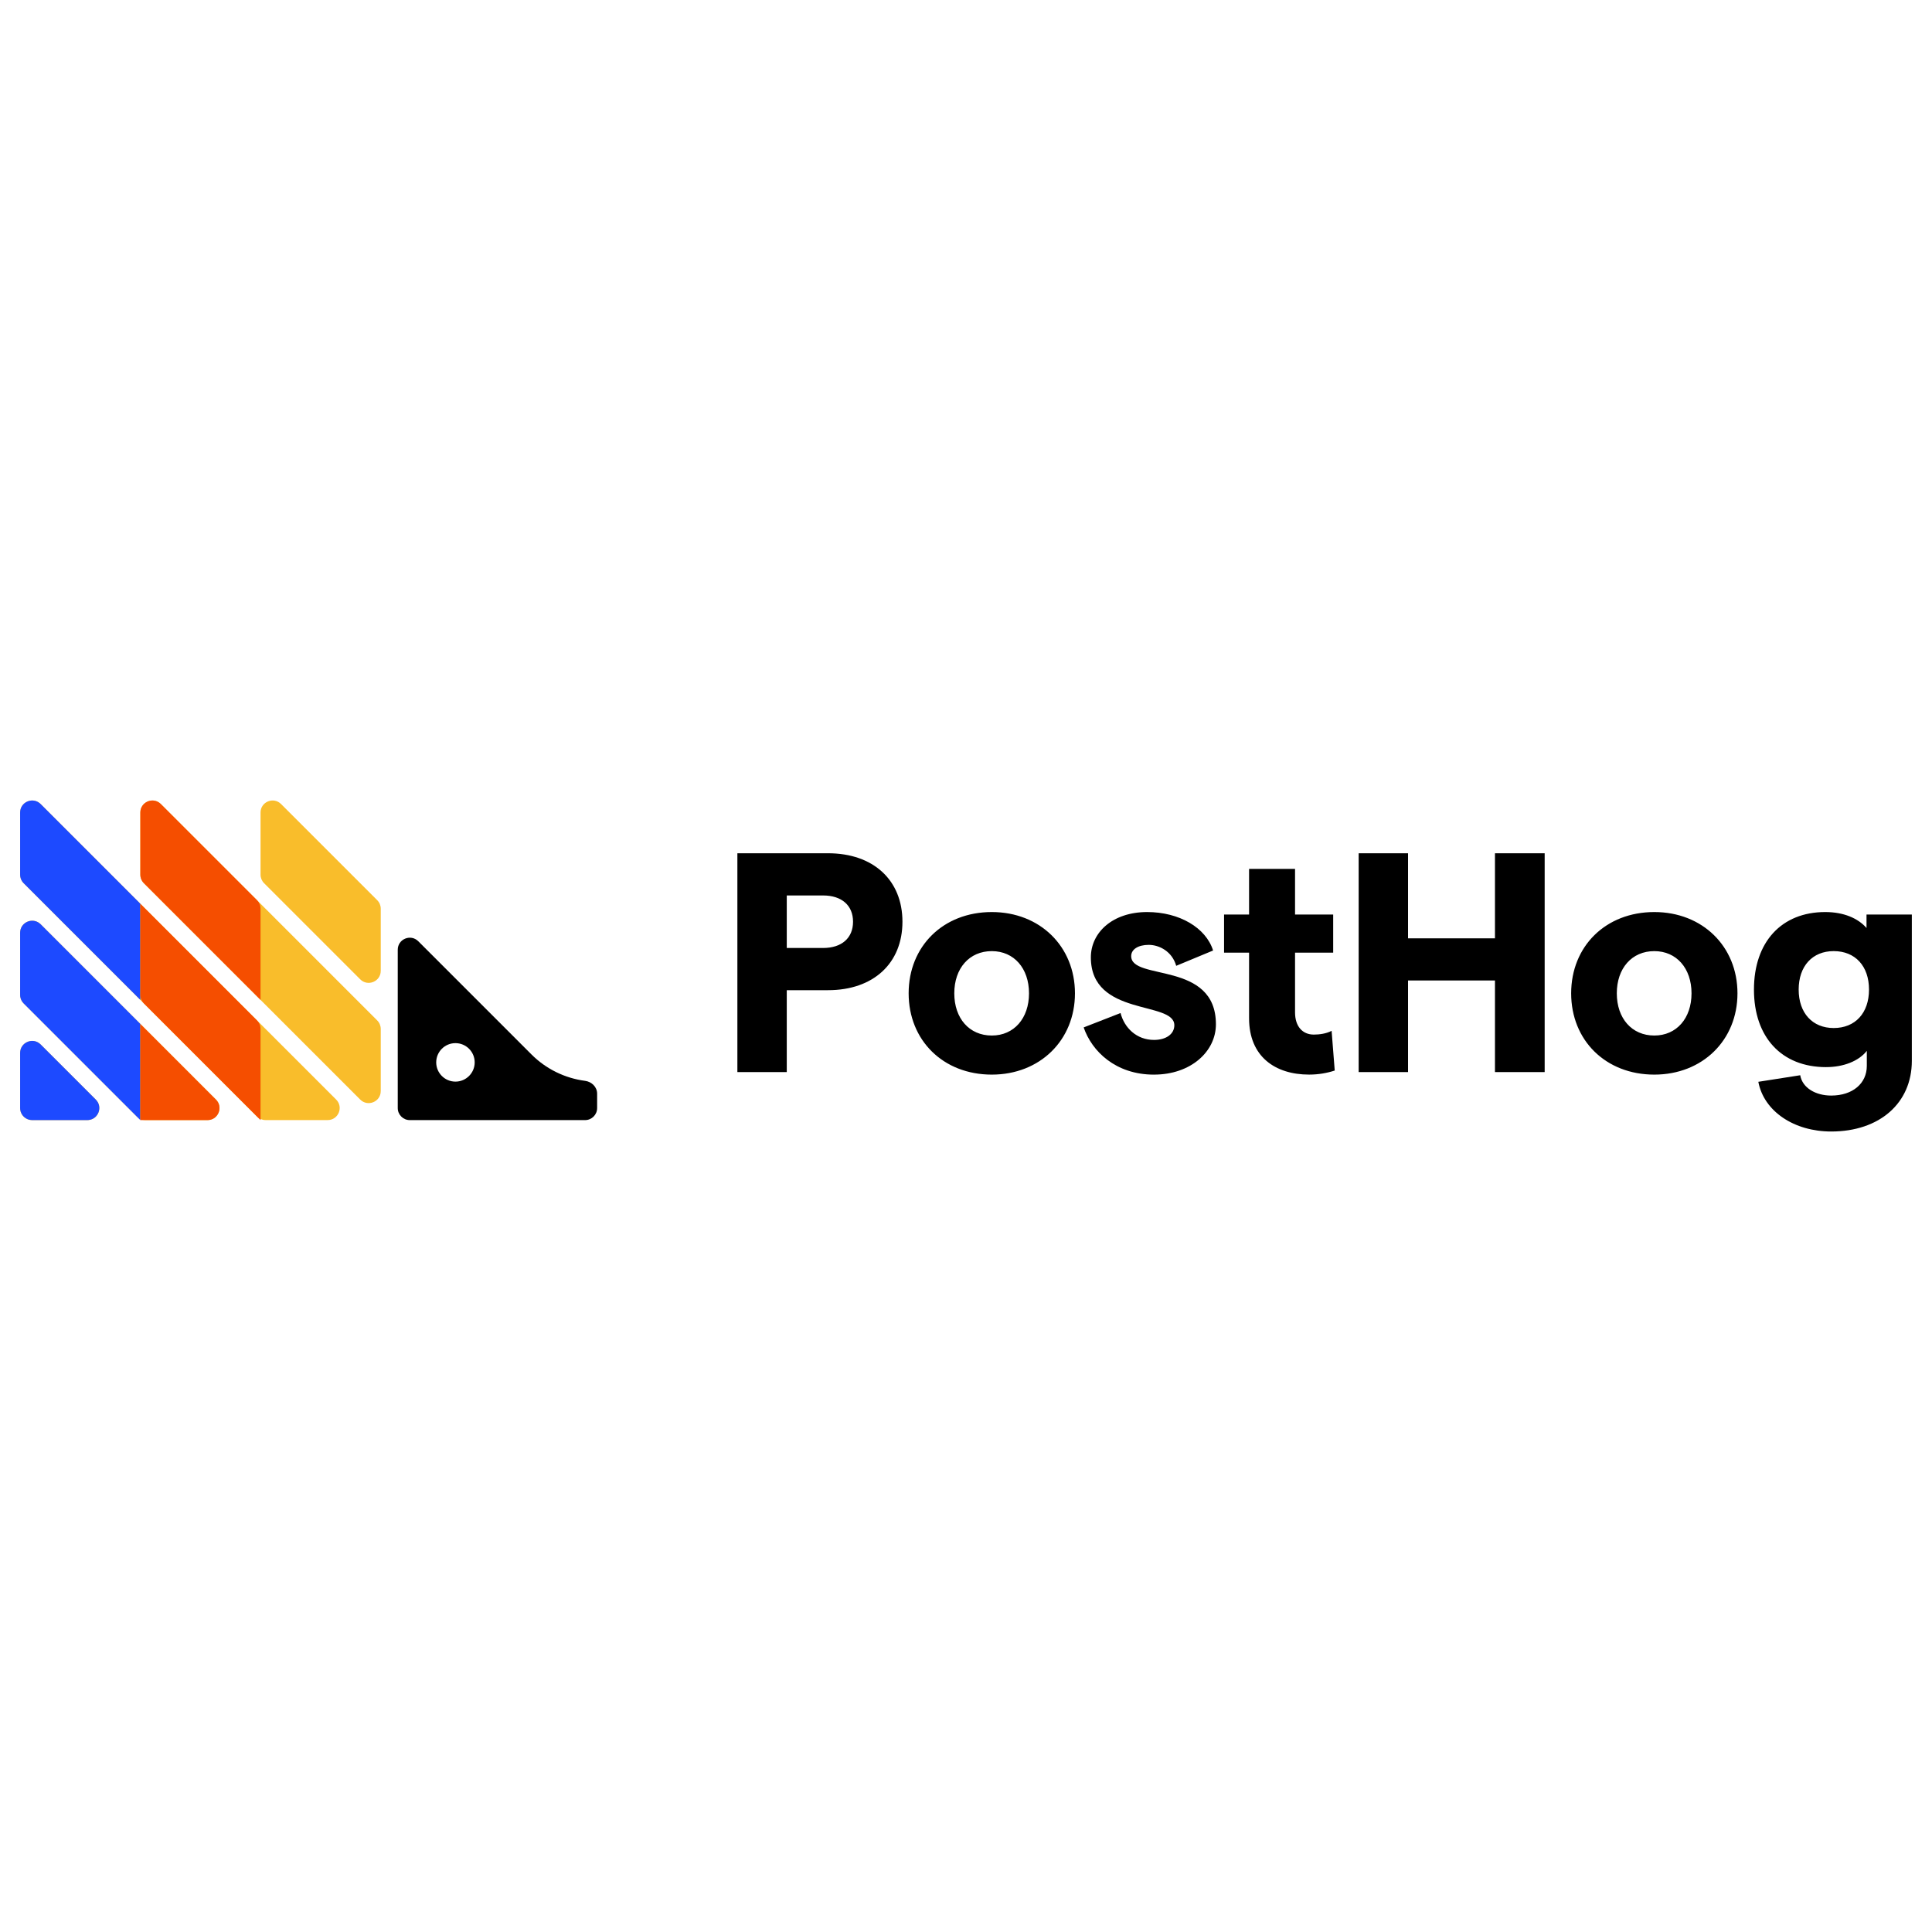
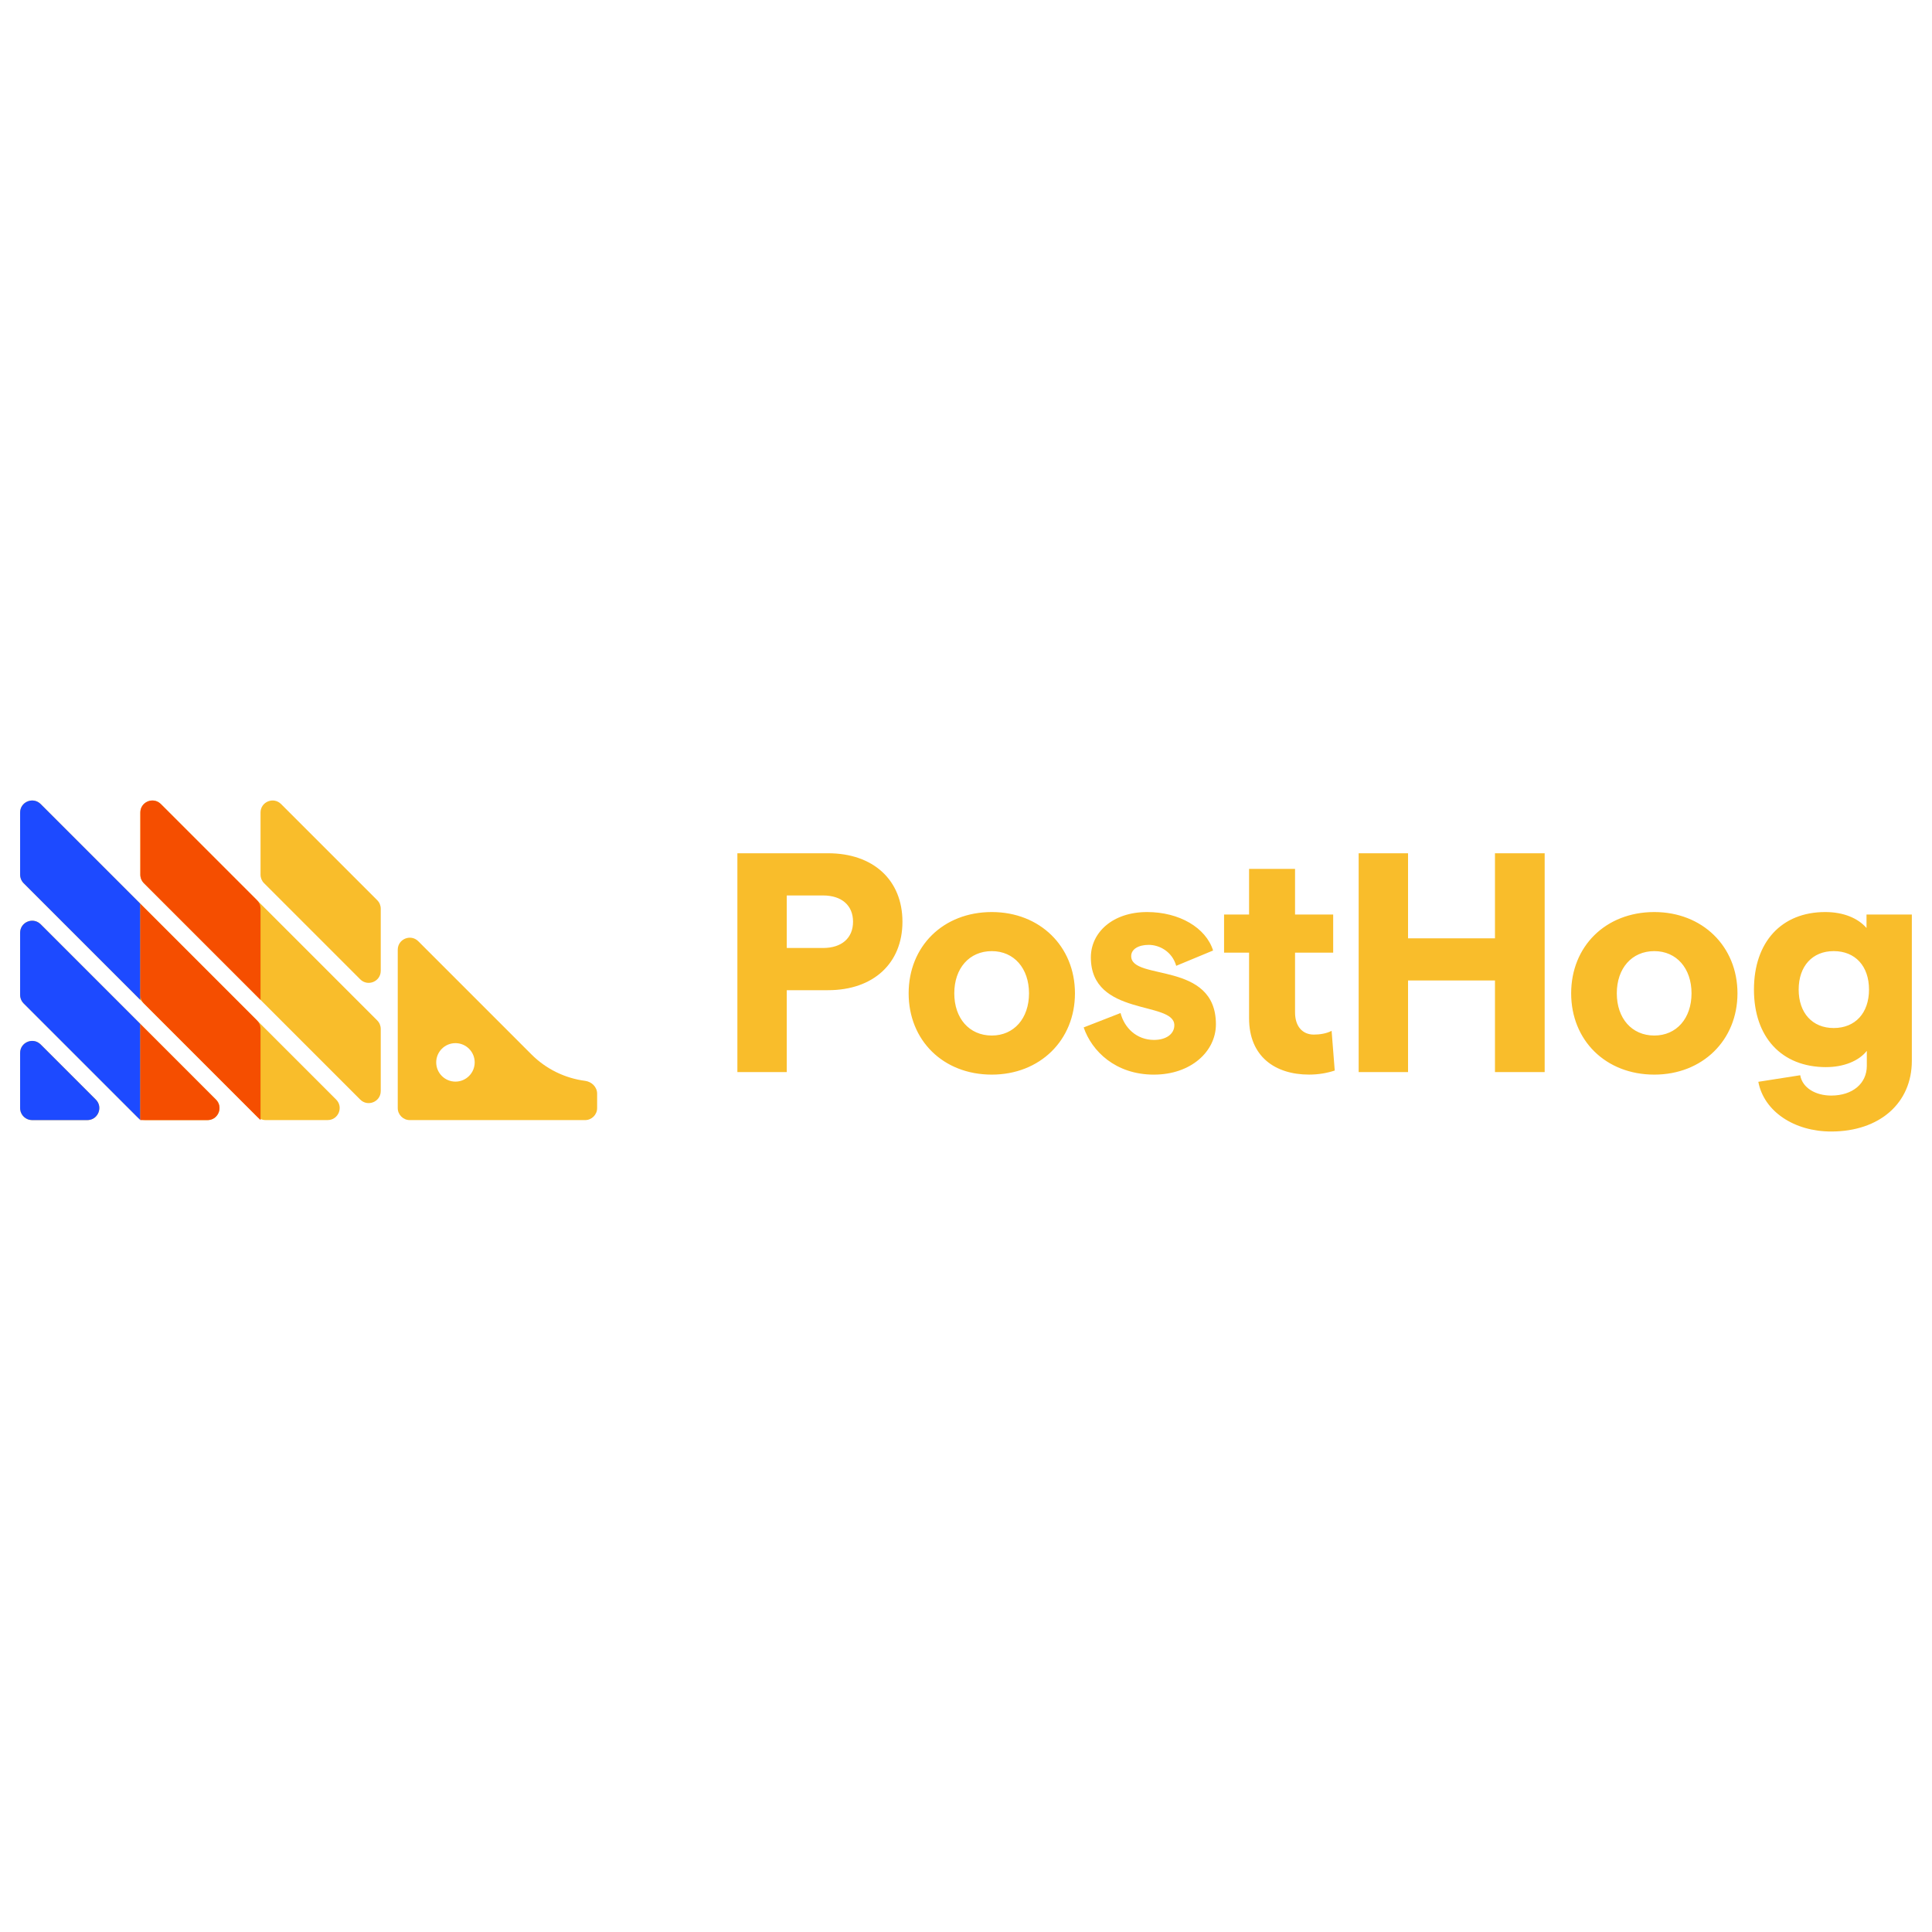
<svg xmlns="http://www.w3.org/2000/svg" fill="none" viewBox="0 0 96 96" id="Posthog--Streamline-Svg-Logos">
  <path fill="#f9bd2b" d="M1 52.321c0 -0.532 0.644 -0.799 1.02 -0.422l2.739 2.739c0.376 0.376 0.11 1.02 -0.422 1.02H1.597C1.268 55.657 1 55.39 1 55.06v-2.739Zm0 -2.885c0 0.158 0.063 0.31 0.175 0.422l5.623 5.623c0.112 0.112 0.264 0.175 0.422 0.175h3.089c0.532 0 0.799 -0.644 0.422 -1.02l-8.712 -8.712C1.644 45.549 1 45.816 1 46.348v3.089Zm0 -5.973c0 0.158 0.063 0.31 0.175 0.422l11.596 11.596c0.112 0.112 0.264 0.175 0.422 0.175h3.088c0.532 0 0.799 -0.644 0.422 -1.02L2.02 39.953C1.644 39.576 1 39.843 1 40.375v3.088Zm5.973 0c0 0.158 0.063 0.31 0.175 0.422L17.899 54.637c0.376 0.376 1.02 0.11 1.02 -0.422v-3.088c0 -0.159 -0.063 -0.31 -0.175 -0.422L7.993 39.953c-0.376 -0.376 -1.02 -0.11 -1.02 0.422v3.088Zm6.993 -3.511c-0.376 -0.376 -1.02 -0.11 -1.02 0.422v3.088c0 0.158 0.063 0.31 0.175 0.422l4.778 4.778c0.376 0.376 1.02 0.11 1.02 -0.422v-3.088c0 -0.159 -0.063 -0.31 -0.175 -0.422l-4.778 -4.778Z" stroke-width="1" />
-   <path fill="#000000" d="m26.408 52.394 -5.624 -5.624c-0.376 -0.377 -1.02 -0.11 -1.02 0.422v7.867c0 0.33 0.268 0.598 0.597 0.598h8.712c0.33 0 0.598 -0.268 0.598 -0.598v-0.716c0 -0.33 -0.269 -0.593 -0.596 -0.636 -1.004 -0.131 -1.944 -0.589 -2.667 -1.313Zm-3.777 1.351c-0.527 0 -0.956 -0.428 -0.956 -0.956 0 -0.528 0.428 -0.956 0.956 -0.956 0.528 0 0.956 0.428 0.956 0.956 0 0.527 -0.428 0.956 -0.956 0.956Z" stroke-width="1" />
+   <path fill="#F9BD2B" d="m26.408 52.394 -5.624 -5.624c-0.376 -0.377 -1.02 -0.11 -1.02 0.422v7.867c0 0.33 0.268 0.598 0.597 0.598h8.712c0.33 0 0.598 -0.268 0.598 -0.598v-0.716c0 -0.33 -0.269 -0.593 -0.596 -0.636 -1.004 -0.131 -1.944 -0.589 -2.667 -1.313Zm-3.777 1.351c-0.527 0 -0.956 -0.428 -0.956 -0.956 0 -0.528 0.428 -0.956 0.956 -0.956 0.528 0 0.956 0.428 0.956 0.956 0 0.527 -0.428 0.956 -0.956 0.956Z" stroke-width="1" />
  <path fill="#1d4aff" d="m1.969 51.853 0.051 0.045 2.739 2.739c0.36 0.36 0.132 0.965 -0.355 1.016l-0.068 0.004H1.597c-0.306 0 -0.559 -0.231 -0.593 -0.528L1 55.06v-2.739c0 -0.509 0.589 -0.775 0.969 -0.468Zm0 -5.973 0.051 0.045 4.953 4.953v4.779L1.175 49.859c-0.093 -0.093 -0.153 -0.214 -0.17 -0.344L1 49.437v-3.088c0 -0.509 0.589 -0.775 0.969 -0.468ZM1 40.375c0 -0.509 0.589 -0.775 0.969 -0.468l0.051 0.045 4.953 4.953v4.779L1.175 43.886c-0.093 -0.093 -0.153 -0.214 -0.17 -0.344L1 43.464v-3.088Z" stroke-width="1" />
  <path fill="#f54e00" d="m6.973 44.906 5.798 5.798c0.093 0.093 0.153 0.214 0.17 0.344l0.005 0.079v4.531l-5.798 -5.798c-0.093 -0.093 -0.153 -0.214 -0.17 -0.344l-0.005 -0.079v-4.531Zm0 5.973 3.758 3.759c0.36 0.36 0.132 0.965 -0.354 1.016l-0.068 0.004H6.973v-4.779Zm0.969 -10.972 0.051 0.045 4.778 4.778c0.093 0.093 0.153 0.214 0.17 0.344l0.005 0.079v4.531l-5.798 -5.798c-0.093 -0.093 -0.153 -0.214 -0.17 -0.344l-0.005 -0.079v-3.088c0 -0.509 0.589 -0.775 0.969 -0.468Z" stroke-width="1" />
-   <path fill="#000000" d="M36.64 53.272h2.454v-4.07h2.051c2.252 0 3.697 -1.336 3.697 -3.402 0 -2.066 -1.445 -3.402 -3.697 -3.402h-4.505v10.874Zm2.454 -6.167v-2.61h1.802c0.932 0 1.491 0.497 1.491 1.305 0 0.808 -0.559 1.305 -1.491 1.305h-1.802Zm10.188 6.292c2.392 0 4.132 -1.709 4.132 -4.039 0 -2.33 -1.74 -4.039 -4.132 -4.039 -2.423 0 -4.132 1.709 -4.132 4.039 0 2.33 1.709 4.039 4.132 4.039Zm-1.864 -4.039c0 -1.243 0.746 -2.097 1.864 -2.097 1.103 0 1.849 0.854 1.849 2.097s-0.746 2.097 -1.849 2.097c-1.119 0 -1.864 -0.854 -1.864 -2.097Zm9.924 4.039c1.833 0 3.076 -1.15 3.076 -2.501 0 -3.169 -4.21 -2.144 -4.21 -3.387 0 -0.342 0.357 -0.559 0.87 -0.559 0.528 0 1.165 0.326 1.367 1.041l1.833 -0.761c-0.357 -1.134 -1.678 -1.911 -3.278 -1.911 -1.724 0 -2.796 1.025 -2.796 2.253 0 2.967 4.148 2.144 4.148 3.371 0 0.435 -0.404 0.73 -1.01 0.73 -0.87 0 -1.476 -0.606 -1.662 -1.336l-1.833 0.715c0.404 1.181 1.585 2.346 3.495 2.346Zm8.98 -0.202 -0.155 -1.973c-0.264 0.14 -0.606 0.186 -0.885 0.186 -0.559 0 -0.932 -0.404 -0.932 -1.103V47.338h1.895v-1.895h-1.895v-2.268h-2.284v2.268h-1.243v1.895h1.243v3.262c0 1.895 1.289 2.796 2.983 2.796 0.466 0 0.901 -0.078 1.274 -0.202Zm7.962 -10.797v4.226h-4.319v-4.226h-2.454v10.874h2.454v-4.552h4.319v4.552h2.47V42.398h-2.47Zm7.918 10.999c2.392 0 4.132 -1.709 4.132 -4.039 0 -2.33 -1.74 -4.039 -4.132 -4.039 -2.423 0 -4.132 1.709 -4.132 4.039 0 2.33 1.709 4.039 4.132 4.039Zm-1.864 -4.039c0 -1.243 0.746 -2.097 1.864 -2.097 1.103 0 1.849 0.854 1.849 2.097s-0.746 2.097 -1.849 2.097c-1.119 0 -1.864 -0.854 -1.864 -2.097Zm10.404 3.666c0.854 0 1.616 -0.295 2.019 -0.808v0.746c0 0.87 -0.699 1.476 -1.771 1.476 -0.761 0 -1.429 -0.373 -1.538 -1.01l-2.082 0.326c0.28 1.476 1.786 2.47 3.62 2.47 2.408 0 4.008 -1.414 4.008 -3.511v-7.27h-2.252v0.668c-0.419 -0.482 -1.134 -0.792 -2.051 -0.792 -2.175 0 -3.542 1.491 -3.542 3.853 0 2.361 1.367 3.853 3.588 3.853Zm-1.367 -3.853c0 -1.165 0.683 -1.911 1.74 -1.911 1.072 0 1.755 0.746 1.755 1.911s-0.683 1.911 -1.755 1.911c-1.056 0 -1.74 -0.746 -1.74 -1.911Z" stroke-width="1" />
+   <path fill="#F9BD2B" d="M36.64 53.272h2.454v-4.07h2.051c2.252 0 3.697 -1.336 3.697 -3.402 0 -2.066 -1.445 -3.402 -3.697 -3.402h-4.505v10.874Zm2.454 -6.167v-2.61h1.802c0.932 0 1.491 0.497 1.491 1.305 0 0.808 -0.559 1.305 -1.491 1.305h-1.802Zm10.188 6.292c2.392 0 4.132 -1.709 4.132 -4.039 0 -2.33 -1.74 -4.039 -4.132 -4.039 -2.423 0 -4.132 1.709 -4.132 4.039 0 2.33 1.709 4.039 4.132 4.039Zm-1.864 -4.039c0 -1.243 0.746 -2.097 1.864 -2.097 1.103 0 1.849 0.854 1.849 2.097s-0.746 2.097 -1.849 2.097c-1.119 0 -1.864 -0.854 -1.864 -2.097Zm9.924 4.039c1.833 0 3.076 -1.15 3.076 -2.501 0 -3.169 -4.21 -2.144 -4.21 -3.387 0 -0.342 0.357 -0.559 0.87 -0.559 0.528 0 1.165 0.326 1.367 1.041l1.833 -0.761c-0.357 -1.134 -1.678 -1.911 -3.278 -1.911 -1.724 0 -2.796 1.025 -2.796 2.253 0 2.967 4.148 2.144 4.148 3.371 0 0.435 -0.404 0.73 -1.01 0.73 -0.87 0 -1.476 -0.606 -1.662 -1.336l-1.833 0.715c0.404 1.181 1.585 2.346 3.495 2.346Zm8.98 -0.202 -0.155 -1.973c-0.264 0.14 -0.606 0.186 -0.885 0.186 -0.559 0 -0.932 -0.404 -0.932 -1.103V47.338h1.895v-1.895h-1.895v-2.268h-2.284v2.268h-1.243v1.895h1.243v3.262c0 1.895 1.289 2.796 2.983 2.796 0.466 0 0.901 -0.078 1.274 -0.202Zm7.962 -10.797v4.226h-4.319v-4.226h-2.454v10.874h2.454v-4.552h4.319v4.552h2.47V42.398h-2.47Zm7.918 10.999c2.392 0 4.132 -1.709 4.132 -4.039 0 -2.33 -1.74 -4.039 -4.132 -4.039 -2.423 0 -4.132 1.709 -4.132 4.039 0 2.33 1.709 4.039 4.132 4.039Zm-1.864 -4.039c0 -1.243 0.746 -2.097 1.864 -2.097 1.103 0 1.849 0.854 1.849 2.097s-0.746 2.097 -1.849 2.097c-1.119 0 -1.864 -0.854 -1.864 -2.097Zm10.404 3.666c0.854 0 1.616 -0.295 2.019 -0.808v0.746c0 0.87 -0.699 1.476 -1.771 1.476 -0.761 0 -1.429 -0.373 -1.538 -1.01l-2.082 0.326c0.28 1.476 1.786 2.47 3.62 2.47 2.408 0 4.008 -1.414 4.008 -3.511v-7.27h-2.252v0.668c-0.419 -0.482 -1.134 -0.792 -2.051 -0.792 -2.175 0 -3.542 1.491 -3.542 3.853 0 2.361 1.367 3.853 3.588 3.853Zm-1.367 -3.853c0 -1.165 0.683 -1.911 1.74 -1.911 1.072 0 1.755 0.746 1.755 1.911s-0.683 1.911 -1.755 1.911c-1.056 0 -1.74 -0.746 -1.74 -1.911Z" stroke-width="1" />
</svg>
